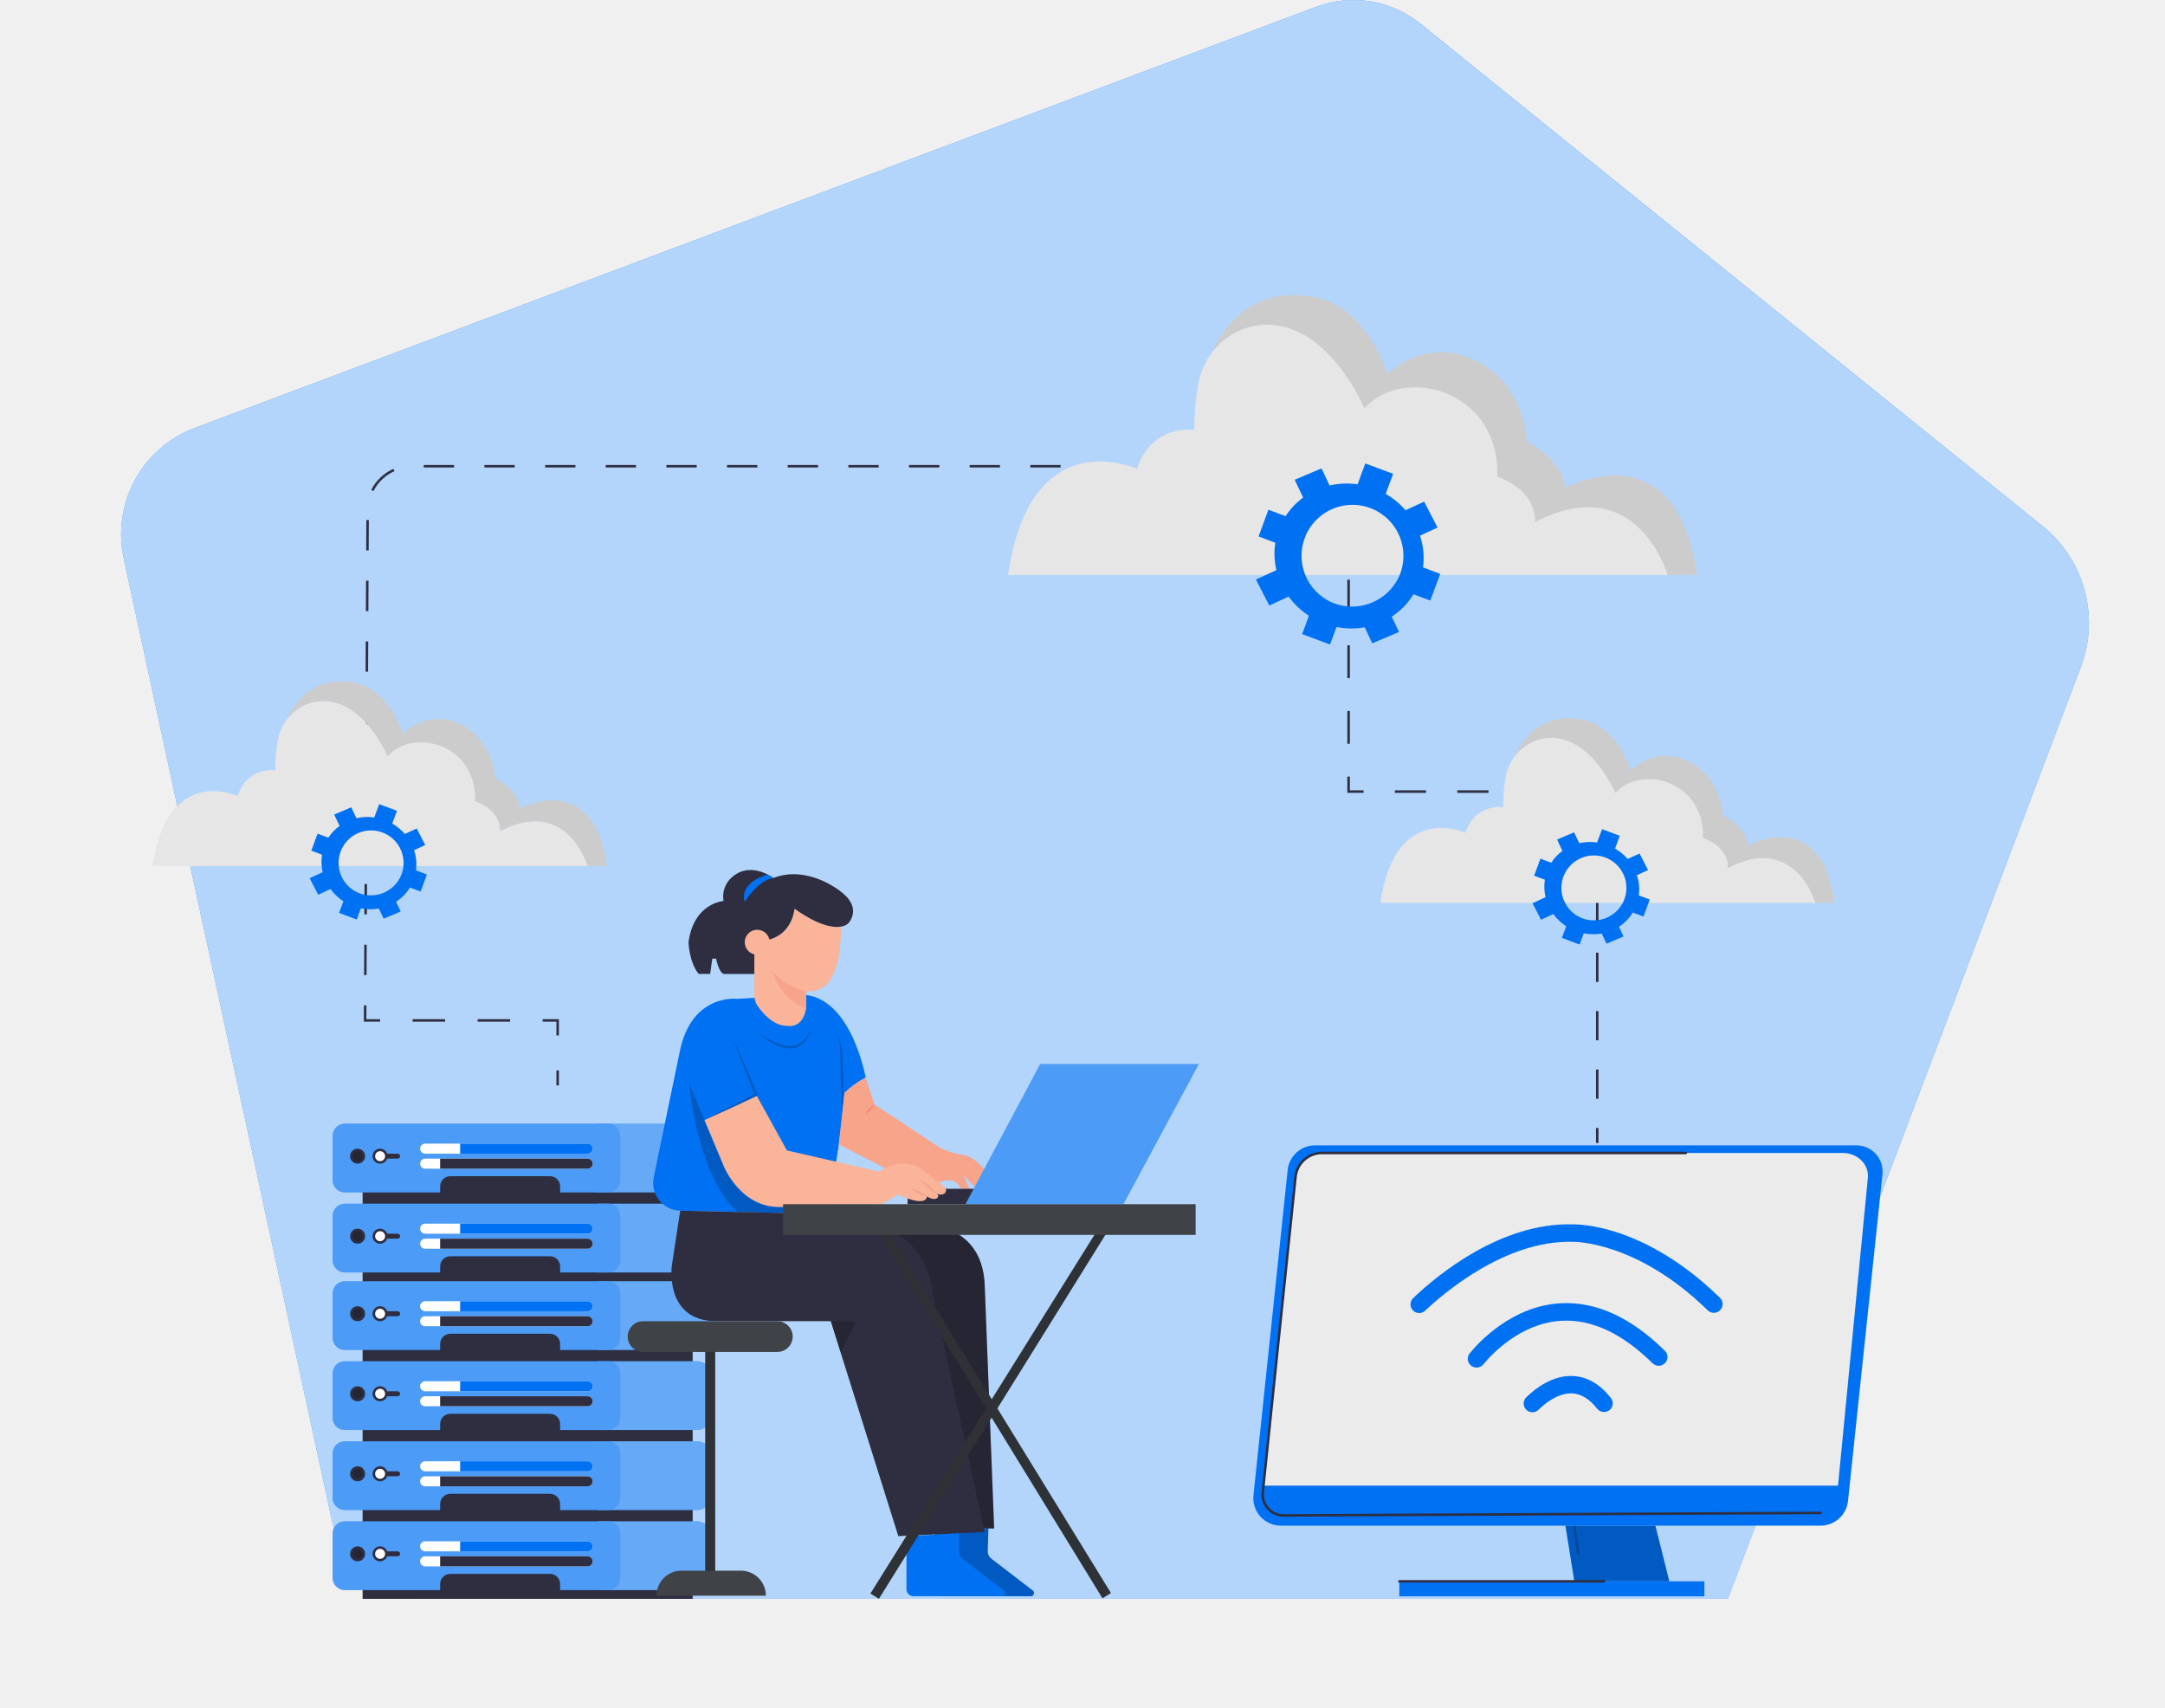
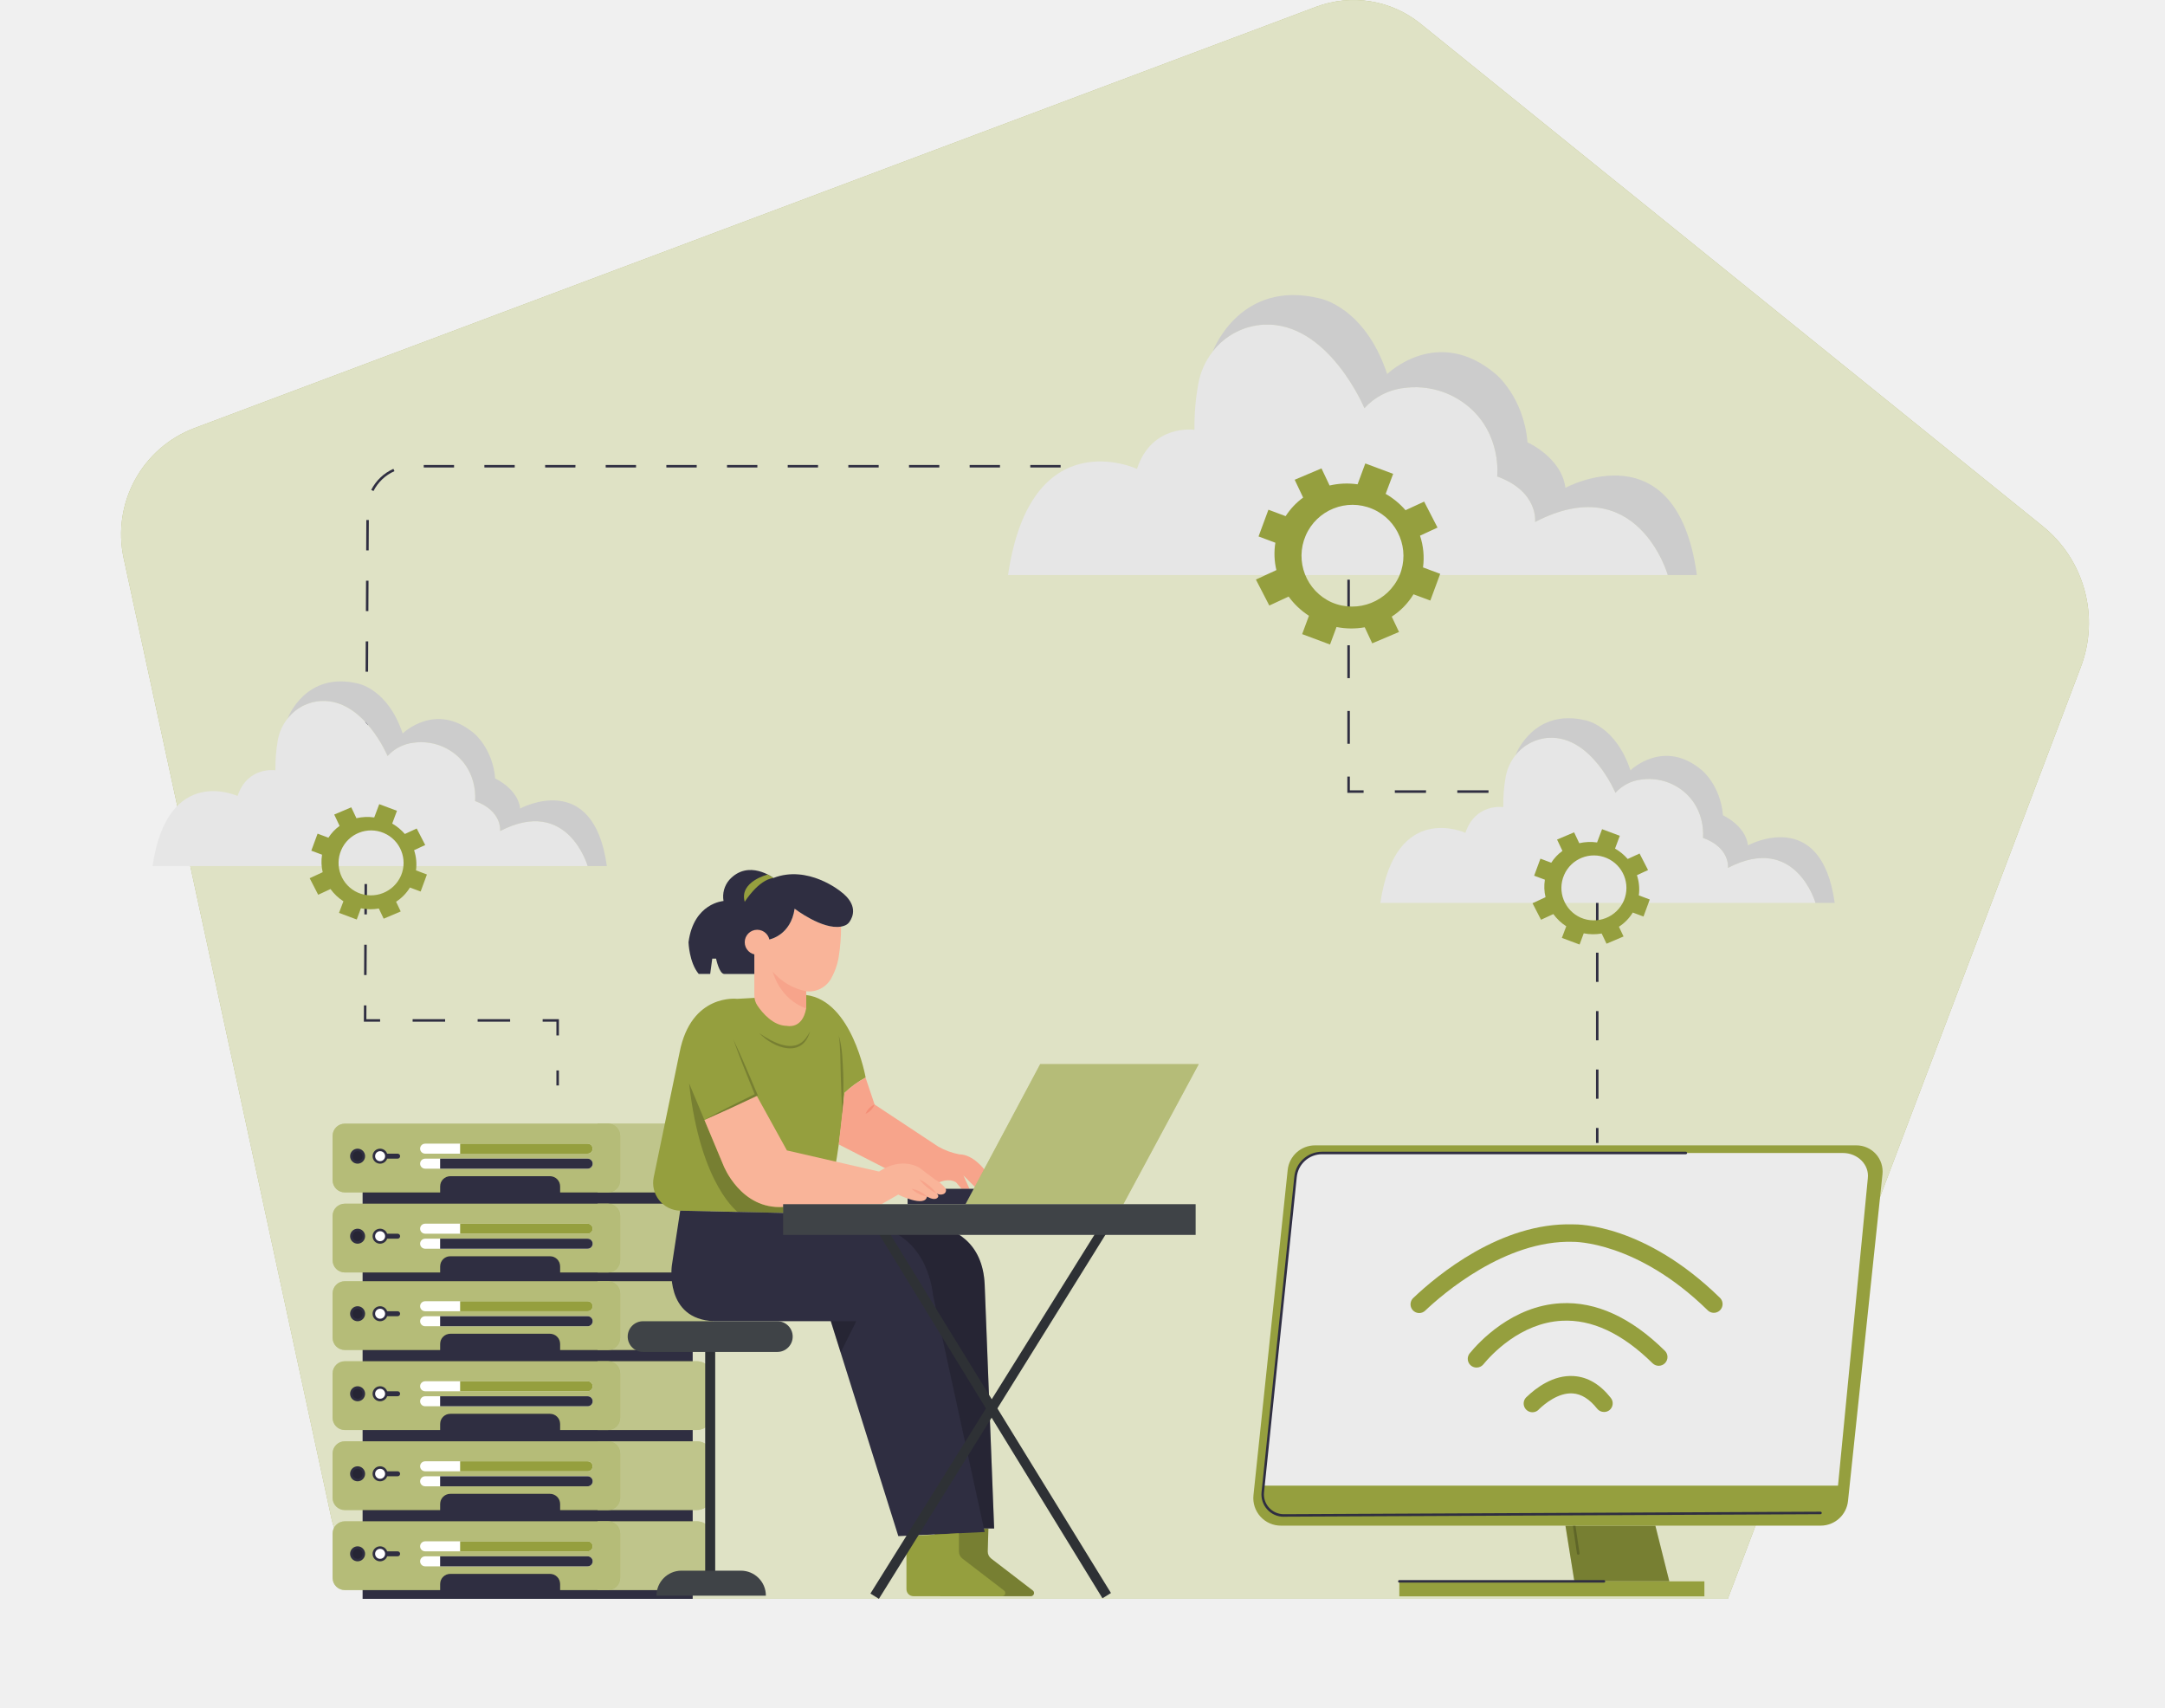
<svg xmlns="http://www.w3.org/2000/svg" xmlns:html="http://www.w3.org/1999/xhtml" width="865.76" height="682.89" viewBox="0 0 865.76 682.89">
  <defs>
    <html:style>*, ::after, ::before { box-sizing: border-box; }
+ 
img, svg { vertical-align: middle; }
+ 
</html:style>
    <html:style>*, body, html { -webkit-font-smoothing: antialiased; }
+ 
img, svg { max-width: 100%; }
+ 
</html:style>
  </defs>
-   <path d="M832.11,266.65,690.94,639.25H172.78a41.26,41.26,0,0,1-40.33-32.56l-83-383.51A45.38,45.38,0,0,1,77.9,171.11L346,70.44l9.46-3.56,10.81-4.06,127-47.7,4.05-1.51,29-10.9A42.58,42.58,0,0,1,568,9.44L642.6,69.7,651,76.45l.38.31L673,94.22,816.87,210.4A49.67,49.67,0,0,1,832.11,266.65Z" fill="#0071f2" data-primary="true" />
+   <path d="M832.11,266.65,690.94,639.25H172.78a41.26,41.26,0,0,1-40.33-32.56l-83-383.51A45.38,45.38,0,0,1,77.9,171.11L346,70.44l9.46-3.56,10.81-4.06,127-47.7,4.05-1.51,29-10.9A42.58,42.58,0,0,1,568,9.44L642.6,69.7,651,76.45l.38.31L673,94.22,816.87,210.4A49.67,49.67,0,0,1,832.11,266.65Z" fill="#959f3e" data-primary="true" />
  <path d="M832.11,266.65,690.94,639.25H172.78a41.26,41.26,0,0,1-40.33-32.56l-83-383.51A45.38,45.38,0,0,1,77.9,171.11L346,70.44l9.46-3.56,10.81-4.06,127-47.7,4.05-1.51,29-10.9A42.58,42.58,0,0,1,568,9.44L642.6,69.7,651,76.45l.38.31L673,94.22,816.87,210.4A49.67,49.67,0,0,1,832.11,266.65Z" fill="#fff" opacity="0.7" />
-   <polygon points="626 610 629.57 632.27 667.54 632.27 661.96 610 626 610" fill="#0071f2" data-primary="true" />
+   <polygon points="626 610 629.57 632.27 667.54 632.27 661.96 610 626 610" fill="#959f3e" data-primary="true" />
  <polygon points="626 610 629.57 632.27 667.54 632.27 661.96 610 626 610" opacity="0.2" />
  <g opacity="0.2">
    <path d="M631.11,621.63a.5.5,0,0,1-.49-.42L629,610.07a.5.5,0,1,1,1-.15l1.64,11.14a.51.51,0,0,1-.42.57Z" />
  </g>
-   <path d="M728.08,610H512.25a11,11,0,0,1-11-12.18l13.68-130a11,11,0,0,1,11-9.87H742.35a10.48,10.48,0,0,1,10.43,11.59L739,600.12A11,11,0,0,1,728.08,610Z" fill="#0071f2" data-primary="true" />
+   <path d="M728.08,610H512.25a11,11,0,0,1-11-12.18l13.68-130a11,11,0,0,1,11-9.87H742.35a10.48,10.48,0,0,1,10.43,11.59L739,600.12A11,11,0,0,1,728.08,610Z" fill="#959f3e" data-primary="true" />
  <rect x="145" y="455.27" width="132" height="184" fill="#2f2e41" data-secondary="true" />
-   <path d="M239,449.27h39.61a6.39,6.39,0,0,1,6.39,6.39v14.71a6.39,6.39,0,0,1-6.39,6.39H239a0,0,0,0,1,0,0v-27.5A0,0,0,0,1,239,449.27Z" fill="#0071f2" data-primary="true" />
+   <path d="M239,449.27h39.61a6.39,6.39,0,0,1,6.39,6.39v14.71a6.39,6.39,0,0,1-6.39,6.39H239a0,0,0,0,1,0,0v-27.5A0,0,0,0,1,239,449.27Z" fill="#959f3e" data-primary="true" />
  <path d="M239,449.27h39.61a6.39,6.39,0,0,1,6.39,6.39v14.71a6.39,6.39,0,0,1-6.39,6.39H239a0,0,0,0,1,0,0v-27.5A0,0,0,0,1,239,449.27Z" fill="#fff" opacity="0.4" />
-   <path d="M243.11,449.27H137.89a4.89,4.89,0,0,0-4.89,4.89v17.72a4.89,4.89,0,0,0,4.89,4.89H176v-2.43a4.07,4.07,0,0,1,4.07-4.07h39.86a4.07,4.07,0,0,1,4.07,4.07v2.43h19.11a4.89,4.89,0,0,0,4.89-4.89V454.16A4.89,4.89,0,0,0,243.11,449.27Z" fill="#0071f2" data-primary="true" />
+   <path d="M243.11,449.27H137.89a4.89,4.89,0,0,0-4.89,4.89v17.72a4.89,4.89,0,0,0,4.89,4.89H176v-2.43a4.07,4.07,0,0,1,4.07-4.07h39.86a4.07,4.07,0,0,1,4.07,4.07v2.43h19.11a4.89,4.89,0,0,0,4.89-4.89V454.16A4.89,4.89,0,0,0,243.11,449.27Z" fill="#959f3e" data-primary="true" />
  <path d="M243.11,449.27H137.89a4.89,4.89,0,0,0-4.89,4.89v17.72a4.89,4.89,0,0,0,4.89,4.89H176v-2.43a4.07,4.07,0,0,1,4.07-4.07h39.86a4.07,4.07,0,0,1,4.07,4.07v2.43h19.11a4.89,4.89,0,0,0,4.89-4.89V454.16A4.89,4.89,0,0,0,243.11,449.27Z" fill="#fff" opacity="0.3" />
  <path d="M159,461.27h-4.18a3,3,0,1,0,0,2H159a1,1,0,0,0,0-2Z" fill="#2f2e41" data-secondary="true" />
  <circle cx="143" cy="462.27" r="3" fill="#2f2e41" data-secondary="true" />
  <circle cx="143" cy="462.27" r="2" opacity="0.2" />
  <circle cx="152" cy="462.27" r="2" fill="#fff" />
  <path d="M237,459.27a2,2,0,0,1-2,2H170a2,2,0,0,1-2-2,2,2,0,0,1,2-2h65A2,2,0,0,1,237,459.27Z" fill="#fff" />
-   <path d="M237,459.27a2,2,0,0,1-2,2H184v-4h51A2,2,0,0,1,237,459.27Z" fill="#0071f2" data-primary="true" />
+   <path d="M237,459.27a2,2,0,0,1-2,2H184v-4h51A2,2,0,0,1,237,459.27Z" fill="#959f3e" data-primary="true" />
  <path d="M237,465.27a2,2,0,0,1-2,2H170a2,2,0,0,1-2-2,2,2,0,0,1,2-2h65A2,2,0,0,1,237,465.27Z" fill="#fff" />
  <path d="M237,465.27a2,2,0,0,1-2,2H176v-4h59A2,2,0,0,1,237,465.27Z" fill="#2f2e41" data-secondary="true" />
-   <path d="M239,481.27h39.61a6.39,6.39,0,0,1,6.39,6.39v14.71a6.39,6.39,0,0,1-6.39,6.39H239a0,0,0,0,1,0,0v-27.5A0,0,0,0,1,239,481.27Z" fill="#0071f2" data-primary="true" />
+   <path d="M239,481.27h39.61a6.39,6.39,0,0,1,6.39,6.39v14.71a6.39,6.39,0,0,1-6.39,6.39H239a0,0,0,0,1,0,0v-27.5A0,0,0,0,1,239,481.27Z" fill="#959f3e" data-primary="true" />
  <path d="M239,481.27h39.61a6.39,6.39,0,0,1,6.39,6.39v14.71a6.39,6.39,0,0,1-6.39,6.39H239a0,0,0,0,1,0,0v-27.5A0,0,0,0,1,239,481.27Z" fill="#fff" opacity="0.4" />
-   <path d="M243.11,481.27H137.89a4.89,4.89,0,0,0-4.89,4.89v17.72a4.89,4.89,0,0,0,4.89,4.89H176v-2.43a4.07,4.07,0,0,1,4.07-4.07h39.86a4.07,4.07,0,0,1,4.07,4.07v2.43h19.11a4.89,4.89,0,0,0,4.89-4.89V486.16A4.89,4.89,0,0,0,243.11,481.27Z" fill="#0071f2" data-primary="true" />
+   <path d="M243.11,481.27H137.89a4.89,4.89,0,0,0-4.89,4.89v17.72a4.89,4.89,0,0,0,4.89,4.89H176v-2.43a4.07,4.07,0,0,1,4.07-4.07h39.86a4.07,4.07,0,0,1,4.07,4.07v2.43h19.11a4.89,4.89,0,0,0,4.89-4.89V486.16A4.89,4.89,0,0,0,243.11,481.27Z" fill="#959f3e" data-primary="true" />
  <path d="M243.11,481.27H137.89a4.89,4.89,0,0,0-4.89,4.89v17.72a4.89,4.89,0,0,0,4.89,4.89H176v-2.43a4.07,4.07,0,0,1,4.07-4.07h39.86a4.07,4.07,0,0,1,4.07,4.07v2.43h19.11a4.89,4.89,0,0,0,4.89-4.89V486.16A4.89,4.89,0,0,0,243.11,481.27Z" fill="#fff" opacity="0.3" />
  <path d="M159,493.27h-4.18a3,3,0,1,0,0,2H159a1,1,0,0,0,0-2Z" fill="#2f2e41" data-secondary="true" />
  <circle cx="143" cy="494.27" r="3" fill="#2f2e41" data-secondary="true" />
  <circle cx="143" cy="494.27" r="2" opacity="0.2" />
  <circle cx="152" cy="494.27" r="2" fill="#fff" />
  <path d="M237,491.27a2,2,0,0,1-2,2H170a2,2,0,0,1-2-2,2,2,0,0,1,2-2h65A2,2,0,0,1,237,491.27Z" fill="#fff" />
-   <path d="M237,491.27a2,2,0,0,1-2,2H184v-4h51A2,2,0,0,1,237,491.27Z" fill="#0071f2" data-primary="true" />
+   <path d="M237,491.27a2,2,0,0,1-2,2H184v-4h51A2,2,0,0,1,237,491.27Z" fill="#959f3e" data-primary="true" />
  <path d="M237,497.27a2,2,0,0,1-2,2H170a2,2,0,0,1-2-2,2,2,0,0,1,2-2h65A2,2,0,0,1,237,497.27Z" fill="#fff" />
  <path d="M237,497.27a2,2,0,0,1-2,2H176v-4h59A2,2,0,0,1,237,497.27Z" fill="#2f2e41" data-secondary="true" />
-   <path d="M239,512.27h39.61a6.39,6.39,0,0,1,6.39,6.39v14.71a6.39,6.39,0,0,1-6.39,6.39H239a0,0,0,0,1,0,0v-27.5A0,0,0,0,1,239,512.27Z" fill="#0071f2" data-primary="true" />
+   <path d="M239,512.27h39.61a6.39,6.39,0,0,1,6.39,6.39v14.71a6.39,6.39,0,0,1-6.39,6.39H239a0,0,0,0,1,0,0v-27.5A0,0,0,0,1,239,512.27Z" fill="#959f3e" data-primary="true" />
  <path d="M239,512.27h39.61a6.39,6.39,0,0,1,6.39,6.39v14.71a6.39,6.39,0,0,1-6.39,6.39H239a0,0,0,0,1,0,0v-27.5A0,0,0,0,1,239,512.27Z" fill="#fff" opacity="0.4" />
-   <path d="M243.11,512.27H137.89a4.89,4.89,0,0,0-4.89,4.89v17.72a4.89,4.89,0,0,0,4.89,4.89H176v-2.43a4.07,4.07,0,0,1,4.07-4.07h39.86a4.07,4.07,0,0,1,4.07,4.07v2.43h19.11a4.89,4.89,0,0,0,4.89-4.89V517.16A4.89,4.89,0,0,0,243.11,512.27Z" fill="#0071f2" data-primary="true" />
+   <path d="M243.11,512.27H137.89a4.89,4.89,0,0,0-4.89,4.89v17.72a4.89,4.89,0,0,0,4.89,4.89H176v-2.43a4.07,4.07,0,0,1,4.07-4.07h39.86a4.07,4.07,0,0,1,4.07,4.07v2.43h19.11a4.89,4.89,0,0,0,4.89-4.89V517.16A4.89,4.89,0,0,0,243.11,512.27Z" fill="#959f3e" data-primary="true" />
  <path d="M243.11,512.27H137.89a4.89,4.89,0,0,0-4.89,4.89v17.72a4.89,4.89,0,0,0,4.89,4.89H176v-2.43a4.07,4.07,0,0,1,4.07-4.07h39.86a4.07,4.07,0,0,1,4.07,4.07v2.43h19.11a4.89,4.89,0,0,0,4.89-4.89V517.16A4.89,4.89,0,0,0,243.11,512.27Z" fill="#fff" opacity="0.3" />
  <path d="M159,524.27h-4.18a3,3,0,1,0,0,2H159a1,1,0,0,0,0-2Z" fill="#2f2e41" data-secondary="true" />
  <circle cx="143" cy="525.27" r="3" fill="#2f2e41" data-secondary="true" />
  <circle cx="143" cy="525.27" r="2" opacity="0.2" />
  <circle cx="152" cy="525.27" r="2" fill="#fff" />
  <path d="M237,522.27a2,2,0,0,1-2,2H170a2,2,0,0,1-2-2,2,2,0,0,1,2-2h65A2,2,0,0,1,237,522.27Z" fill="#fff" />
-   <path d="M237,522.27a2,2,0,0,1-2,2H184v-4h51A2,2,0,0,1,237,522.27Z" fill="#0071f2" data-primary="true" />
+   <path d="M237,522.27a2,2,0,0,1-2,2H184v-4h51A2,2,0,0,1,237,522.27Z" fill="#959f3e" data-primary="true" />
  <path d="M237,528.27a2,2,0,0,1-2,2H170a2,2,0,0,1-2-2,2,2,0,0,1,2-2h65A2,2,0,0,1,237,528.27Z" fill="#fff" />
  <path d="M237,528.27a2,2,0,0,1-2,2H176v-4h59A2,2,0,0,1,237,528.27Z" fill="#2f2e41" data-secondary="true" />
-   <path d="M239,544.27h39.61a6.39,6.39,0,0,1,6.39,6.39v14.71a6.39,6.39,0,0,1-6.39,6.39H239a0,0,0,0,1,0,0v-27.5A0,0,0,0,1,239,544.27Z" fill="#0071f2" data-primary="true" />
+   <path d="M239,544.27h39.61a6.39,6.39,0,0,1,6.39,6.39v14.71a6.39,6.39,0,0,1-6.39,6.39H239a0,0,0,0,1,0,0v-27.5A0,0,0,0,1,239,544.27Z" fill="#959f3e" data-primary="true" />
  <path d="M239,544.27h39.61a6.39,6.39,0,0,1,6.39,6.39v14.71a6.39,6.39,0,0,1-6.39,6.39H239a0,0,0,0,1,0,0v-27.5A0,0,0,0,1,239,544.27Z" fill="#fff" opacity="0.4" />
-   <path d="M243.11,544.27H137.89a4.89,4.89,0,0,0-4.89,4.89v17.72a4.89,4.89,0,0,0,4.89,4.89H176v-2.43a4.07,4.07,0,0,1,4.07-4.07h39.86a4.07,4.07,0,0,1,4.07,4.07v2.43h19.11a4.89,4.89,0,0,0,4.89-4.89V549.16A4.89,4.89,0,0,0,243.11,544.27Z" fill="#0071f2" data-primary="true" />
+   <path d="M243.11,544.27H137.89a4.89,4.89,0,0,0-4.89,4.89v17.72a4.89,4.89,0,0,0,4.89,4.89H176v-2.43a4.07,4.07,0,0,1,4.07-4.07h39.86a4.07,4.07,0,0,1,4.07,4.07v2.43h19.11a4.89,4.89,0,0,0,4.89-4.89V549.16A4.89,4.89,0,0,0,243.11,544.27Z" fill="#959f3e" data-primary="true" />
  <path d="M243.11,544.27H137.89a4.89,4.89,0,0,0-4.89,4.89v17.72a4.89,4.89,0,0,0,4.89,4.89H176v-2.43a4.07,4.07,0,0,1,4.07-4.07h39.86a4.07,4.07,0,0,1,4.07,4.07v2.43h19.11a4.89,4.89,0,0,0,4.89-4.89V549.16A4.89,4.89,0,0,0,243.11,544.27Z" fill="#fff" opacity="0.3" />
  <path d="M159,556.27h-4.18a3,3,0,1,0,0,2H159a1,1,0,0,0,0-2Z" fill="#2f2e41" data-secondary="true" />
  <circle cx="143" cy="557.27" r="3" fill="#2f2e41" data-secondary="true" />
  <circle cx="143" cy="557.27" r="2" opacity="0.2" />
  <circle cx="152" cy="557.27" r="2" fill="#fff" />
  <path d="M237,554.27a2,2,0,0,1-2,2H170a2,2,0,0,1-2-2,2,2,0,0,1,2-2h65A2,2,0,0,1,237,554.27Z" fill="#fff" />
-   <path d="M237,554.27a2,2,0,0,1-2,2H184v-4h51A2,2,0,0,1,237,554.27Z" fill="#0071f2" data-primary="true" />
+   <path d="M237,554.27a2,2,0,0,1-2,2H184v-4h51A2,2,0,0,1,237,554.27Z" fill="#959f3e" data-primary="true" />
  <path d="M237,560.27a2,2,0,0,1-2,2H170a2,2,0,0,1-2-2,2,2,0,0,1,2-2h65A2,2,0,0,1,237,560.27Z" fill="#fff" />
  <path d="M237,560.27a2,2,0,0,1-2,2H176v-4h59A2,2,0,0,1,237,560.27Z" fill="#2f2e41" data-secondary="true" />
-   <path d="M239,576.27h39.61a6.39,6.39,0,0,1,6.39,6.39v14.71a6.39,6.39,0,0,1-6.39,6.39H239a0,0,0,0,1,0,0v-27.5A0,0,0,0,1,239,576.27Z" fill="#0071f2" data-primary="true" />
+   <path d="M239,576.27h39.61a6.39,6.39,0,0,1,6.39,6.39v14.71a6.39,6.39,0,0,1-6.39,6.39H239a0,0,0,0,1,0,0v-27.5A0,0,0,0,1,239,576.27Z" fill="#959f3e" data-primary="true" />
  <path d="M239,576.27h39.61a6.39,6.39,0,0,1,6.39,6.39v14.71a6.39,6.39,0,0,1-6.39,6.39H239a0,0,0,0,1,0,0v-27.5A0,0,0,0,1,239,576.27Z" fill="#fff" opacity="0.4" />
-   <path d="M243.11,576.27H137.89a4.89,4.89,0,0,0-4.89,4.89v17.72a4.89,4.89,0,0,0,4.89,4.89H176v-2.43a4.07,4.07,0,0,1,4.07-4.07h39.86a4.07,4.07,0,0,1,4.07,4.07v2.43h19.11a4.89,4.89,0,0,0,4.89-4.89V581.16A4.89,4.89,0,0,0,243.11,576.27Z" fill="#0071f2" data-primary="true" />
+   <path d="M243.11,576.27H137.89a4.89,4.89,0,0,0-4.89,4.89v17.72a4.89,4.89,0,0,0,4.89,4.89H176v-2.43a4.07,4.07,0,0,1,4.07-4.07h39.86a4.07,4.07,0,0,1,4.07,4.07v2.43h19.11a4.89,4.89,0,0,0,4.89-4.89V581.16A4.89,4.89,0,0,0,243.11,576.27Z" fill="#959f3e" data-primary="true" />
  <path d="M243.11,576.27H137.89a4.89,4.89,0,0,0-4.89,4.89v17.72a4.89,4.89,0,0,0,4.89,4.89H176v-2.43a4.07,4.07,0,0,1,4.07-4.07h39.86a4.07,4.07,0,0,1,4.07,4.07v2.43h19.11a4.89,4.89,0,0,0,4.89-4.89V581.16A4.89,4.89,0,0,0,243.11,576.27Z" fill="#fff" opacity="0.3" />
  <path d="M159,588.27h-4.18a3,3,0,1,0,0,2H159a1,1,0,0,0,0-2Z" fill="#2f2e41" data-secondary="true" />
  <circle cx="143" cy="589.27" r="3" fill="#2f2e41" data-secondary="true" />
  <circle cx="143" cy="589.27" r="2" opacity="0.2" />
  <circle cx="152" cy="589.27" r="2" fill="#fff" />
  <path d="M237,586.27a2,2,0,0,1-2,2H170a2,2,0,0,1-2-2,2,2,0,0,1,2-2h65A2,2,0,0,1,237,586.27Z" fill="#fff" />
-   <path d="M237,586.27a2,2,0,0,1-2,2H184v-4h51A2,2,0,0,1,237,586.27Z" fill="#0071f2" data-primary="true" />
+   <path d="M237,586.27a2,2,0,0,1-2,2H184v-4h51A2,2,0,0,1,237,586.27Z" fill="#959f3e" data-primary="true" />
  <path d="M237,592.27a2,2,0,0,1-2,2H170a2,2,0,0,1-2-2,2,2,0,0,1,2-2h65A2,2,0,0,1,237,592.27Z" fill="#fff" />
  <path d="M237,592.27a2,2,0,0,1-2,2H176v-4h59A2,2,0,0,1,237,592.27Z" fill="#2f2e41" data-secondary="true" />
-   <path d="M239,608.27h39.61a6.39,6.39,0,0,1,6.39,6.39v14.71a6.39,6.39,0,0,1-6.39,6.39H239a0,0,0,0,1,0,0v-27.5A0,0,0,0,1,239,608.27Z" fill="#0071f2" data-primary="true" />
+   <path d="M239,608.27h39.61a6.39,6.39,0,0,1,6.39,6.39v14.71a6.39,6.39,0,0,1-6.39,6.39H239a0,0,0,0,1,0,0v-27.5A0,0,0,0,1,239,608.27Z" fill="#959f3e" data-primary="true" />
  <path d="M239,608.27h39.61a6.39,6.39,0,0,1,6.39,6.39v14.71a6.39,6.39,0,0,1-6.39,6.39H239a0,0,0,0,1,0,0v-27.5A0,0,0,0,1,239,608.27Z" fill="#fff" opacity="0.4" />
-   <path d="M243.11,608.27H137.89a4.89,4.89,0,0,0-4.89,4.89v17.72a4.89,4.89,0,0,0,4.89,4.89H176v-2.43a4.07,4.07,0,0,1,4.07-4.07h39.86a4.07,4.07,0,0,1,4.07,4.07v2.43h19.11a4.89,4.89,0,0,0,4.89-4.89V613.16A4.89,4.89,0,0,0,243.11,608.27Z" fill="#0071f2" data-primary="true" />
+   <path d="M243.11,608.27H137.89a4.89,4.89,0,0,0-4.89,4.89v17.72a4.89,4.89,0,0,0,4.89,4.89H176v-2.43a4.07,4.07,0,0,1,4.07-4.07h39.86a4.07,4.07,0,0,1,4.07,4.07v2.43h19.11a4.89,4.89,0,0,0,4.89-4.89V613.16A4.89,4.89,0,0,0,243.11,608.27Z" fill="#959f3e" data-primary="true" />
  <path d="M243.11,608.27H137.89a4.89,4.89,0,0,0-4.89,4.89v17.72a4.89,4.89,0,0,0,4.89,4.89H176v-2.43a4.07,4.07,0,0,1,4.07-4.07h39.86a4.07,4.07,0,0,1,4.07,4.07v2.43h19.11a4.89,4.89,0,0,0,4.89-4.89V613.16A4.89,4.89,0,0,0,243.11,608.27Z" fill="#fff" opacity="0.3" />
  <path d="M159,620.27h-4.18a3,3,0,1,0,0,2H159a1,1,0,0,0,0-2Z" fill="#2f2e41" data-secondary="true" />
  <circle cx="143" cy="621.27" r="3" fill="#2f2e41" data-secondary="true" />
  <circle cx="143" cy="621.27" r="2" opacity="0.2" />
  <circle cx="152" cy="621.27" r="2" fill="#fff" />
  <path d="M237,618.27a2,2,0,0,1-2,2H170a2,2,0,0,1-2-2,2,2,0,0,1,2-2h65A2,2,0,0,1,237,618.27Z" fill="#fff" />
-   <path d="M237,618.27a2,2,0,0,1-2,2H184v-4h51A2,2,0,0,1,237,618.27Z" fill="#0071f2" data-primary="true" />
+   <path d="M237,618.27a2,2,0,0,1-2,2H184v-4h51A2,2,0,0,1,237,618.27Z" fill="#959f3e" data-primary="true" />
  <path d="M237,624.27a2,2,0,0,1-2,2H170a2,2,0,0,1-2-2,2,2,0,0,1,2-2h65A2,2,0,0,1,237,624.27Z" fill="#fff" />
  <path d="M237,624.27a2,2,0,0,1-2,2H176v-4h59A2,2,0,0,1,237,624.27Z" fill="#2f2e41" data-secondary="true" />
  <path d="M505,594l13.43-124.37C519,464.72,523.54,461,529,461H736.92c6,0,10.65,4.72,10,10.14L735,594Z" fill="#ebebeb" />
-   <path d="M567.53,525a3.49,3.49,0,0,1-2.41-6c9.59-9.13,35-30.29,63.89-29.46,2.34-.05,28.77.08,58.67,29.26a3.5,3.5,0,1,1-4.89,5c-28.35-27.67-53.42-27.26-53.67-27.28h-.22c-27-.76-52,20.88-59,27.54A3.48,3.48,0,0,1,567.53,525Z" fill="#0071f2" data-primary="true" />
-   <path d="M590.44,546.79a3.49,3.49,0,0,1-2.7-5.71c3.63-4.44,17-19,36.43-20,14.05-.75,28.05,5.65,41.59,19a3.5,3.5,0,0,1-4.91,5c-12.09-11.92-24.3-17.65-36.31-17-16.57.88-28.21,13.6-31.39,17.47A3.46,3.46,0,0,1,590.44,546.79Z" fill="#0071f2" data-primary="true" />
-   <path d="M641.41,564.55a3.48,3.48,0,0,1-2.75-1.34c-3-3.79-6.26-5.84-9.72-6.08-5.83-.4-11.36,4.26-13.47,6.29a3.5,3.5,0,1,1-4.85-5c3.45-3.32,10.48-8.82,18.81-8.22,5.51.38,10.47,3.32,14.73,8.74a3.5,3.5,0,0,1-.59,4.91A3.44,3.44,0,0,1,641.41,564.55Z" fill="#0071f2" data-primary="true" />
-   <rect x="559.57" y="632.27" width="122" height="6" fill="#0071f2" data-primary="true" />
+   <path d="M567.53,525a3.49,3.49,0,0,1-2.41-6c9.59-9.13,35-30.29,63.89-29.46,2.34-.05,28.77.08,58.67,29.26a3.5,3.5,0,1,1-4.89,5c-28.35-27.67-53.42-27.26-53.67-27.28h-.22c-27-.76-52,20.88-59,27.54A3.48,3.48,0,0,1,567.53,525Z" fill="#959f3e" data-primary="true" />
+   <path d="M590.44,546.79a3.49,3.49,0,0,1-2.7-5.71c3.63-4.44,17-19,36.43-20,14.05-.75,28.05,5.65,41.59,19a3.5,3.5,0,0,1-4.91,5c-12.09-11.92-24.3-17.65-36.31-17-16.57.88-28.21,13.6-31.39,17.47A3.46,3.46,0,0,1,590.44,546.79Z" fill="#959f3e" data-primary="true" />
+   <path d="M641.41,564.55a3.48,3.48,0,0,1-2.75-1.34c-3-3.79-6.26-5.84-9.72-6.08-5.83-.4-11.36,4.26-13.47,6.29a3.5,3.5,0,1,1-4.85-5c3.45-3.32,10.48-8.82,18.81-8.22,5.51.38,10.47,3.32,14.73,8.74a3.5,3.5,0,0,1-.59,4.91A3.44,3.44,0,0,1,641.41,564.55Z" fill="#959f3e" data-primary="true" />
+   <rect x="559.57" y="632.27" width="122" height="6" fill="#959f3e" data-primary="true" />
  <path d="M641.41,632.77H559.57a.5.5,0,0,1,0-1h81.84a.5.5,0,0,1,0,1Z" fill="#2f2e41" data-secondary="true" />
-   <path d="M373.77,611.9l.22,23.51a2.79,2.79,0,0,0,2.79,2.8h35.45a1.27,1.27,0,0,0,.77-2.28l-16.64-12.77a3.55,3.55,0,0,1-1.38-2.81l.27-9.21Z" fill="#0071f2" data-primary="true" />
+   <path d="M373.77,611.9l.22,23.51a2.79,2.79,0,0,0,2.79,2.8h35.45a1.27,1.27,0,0,0,.77-2.28l-16.64-12.77a3.55,3.55,0,0,1-1.38-2.81l.27-9.21Z" fill="#959f3e" data-primary="true" />
  <path d="M373.77,611.9l.22,23.51a2.79,2.79,0,0,0,2.79,2.8h35.45a1.27,1.27,0,0,0,.77-2.28l-16.64-12.77a3.55,3.55,0,0,1-1.38-2.81l.27-9.21Z" opacity="0.2" />
  <rect x="282" y="536.75" width="4" height="93.84" fill="#2e3135" />
  <path d="M397.55,611.14h-6.9L349,490.08s43.22-10.36,44.76,23.51Z" fill="#2f2e41" data-secondary="true" />
  <path d="M397.55,611.14h-6.9L349,490.08s43.22-10.36,44.76,23.51Z" opacity="0.2" />
-   <path d="M272,484.07l56.51,1.24s5.37-5.37,9.21-48.34a37.48,37.48,0,0,1,8.44-6.14s-5.37-30.69-23.79-33l-27.62,1.54s-18.41-2.3-23,21.48l-10.34,49.88A11.09,11.09,0,0,0,272,484.07Z" fill="#0071f2" data-primary="true" />
+   <path d="M272,484.07l56.51,1.24s5.37-5.37,9.21-48.34a37.48,37.48,0,0,1,8.44-6.14s-5.37-30.69-23.79-33l-27.62,1.54s-18.41-2.3-23,21.48l-10.34,49.88A11.09,11.09,0,0,0,272,484.07Z" fill="#959f3e" data-primary="true" />
  <path d="M275.56,433.14l13.81,33s6.91,17.53,23.79,16.44V485H295.5S280.16,474.57,275.56,433.14Z" opacity="0.2" />
  <path d="M303.65,413.1c5.2,3.56,13.82,8.44,18.63,1.91a16.61,16.61,0,0,0,1.62-2.59c-3,10.83-14.47,6.79-20.25.68Z" opacity="0.2" />
  <path d="M335.41,414c1.51,5.05,1.54,10.42,1.8,15.64.12,3.79.05,8-.08,11.81-.08,1.31-.12,2.62-.24,3.93-.36-4.53-.51-11.1-.68-15.71s-.07-11.17-.8-15.67Z" opacity="0.2" />
  <path d="M335.41,457.58l18.49,9.47,21.69,5.68s3.77-1.84,6.73,0l2.19,2.6h3.18L385.28,470l4.6,4.61,3.84-6.91s-4.61-6.14-10-6.14a27.45,27.45,0,0,1-8.44-3.06l-25.54-16.88-3.61-10.75a36.88,36.88,0,0,0-8.44,6.14S336.17,451.34,335.41,457.58Z" fill="#f7a48b" />
  <path d="M349.76,441.58a6.84,6.84,0,0,1-3.61,3.75,6.84,6.84,0,0,1,3.61-3.75Z" fill="#f48e76" />
  <path d="M301.65,379.43V398a7.21,7.21,0,0,0,1.24,4.08c2,2.94,6.32,8.09,11.8,8.09,0,0,6.14,1.53,7.67-6.91V392.9Z" fill="#f9b499" />
  <path d="M335.41,382.5a26.53,26.53,0,0,1-3.27,9.12,10.16,10.16,0,0,1-10.94,4.53c-10.19-2.31-17.55-14.42-17.55-14.42l.21-3.7,3.79-2.4s8.57-1.57,10.11-12.31c0,0,11.06,8.5,18.57,7.16A74.89,74.89,0,0,1,335.41,382.5Z" fill="#f9b499" />
  <path d="M322.36,403.21v-6.87A23.87,23.87,0,0,1,309,388.5S311.62,399.38,322.36,403.21Z" fill="#f7a48b" />
  <path d="M272,484.07,268.66,506s-3.07,21.49,16.87,22.25h46.7l27,85.94,34.53-1.65-20.72-95s-1.53-22.25-21.48-26.85l-23-5.37Z" fill="#2f2e41" data-secondary="true" />
  <polygon points="332.23 528.27 342.42 528.27 336.15 540.78 332.23 528.27" opacity="0.2" />
-   <path d="M362.48,614.21v21.2a2.79,2.79,0,0,0,2.79,2.8h35.45a1.27,1.27,0,0,0,.77-2.28l-16.64-12.77a3.55,3.55,0,0,1-1.38-2.81v-7.3Z" fill="#0071f2" data-primary="true" />
+   <path d="M362.48,614.21v21.2a2.79,2.79,0,0,0,2.79,2.8h35.45a1.27,1.27,0,0,0,.77-2.28l-16.64-12.77a3.55,3.55,0,0,1-1.38-2.81v-7.3Z" fill="#959f3e" data-primary="true" />
  <rect x="251.01" y="528.27" width="65.98" height="12.28" rx="6.14" fill="#3f4347" />
  <path d="M272.49,628h23.78a10,10,0,0,1,10,10v0a0,0,0,0,1,0,0H262.52a0,0,0,0,1,0,0v0A10,10,0,0,1,272.49,628Z" fill="#3f4347" />
  <polygon points="440.86 639.04 349.37 489.97 355.52 492.7 444.26 636.94 440.86 639.04" fill="#2e3135" />
  <polygon points="351.46 639.27 348.07 637.15 438.29 492.69 444.37 489.97 351.46 639.27" fill="#2e3135" />
-   <polygon points="415.97 425.46 386.09 481.47 449.22 481.47 479.37 425.46 415.97 425.46" fill="#0071f2" data-primary="true" />
+   <polygon points="415.97 425.46 386.09 481.47 449.22 481.47 479.37 425.46 415.97 425.46" fill="#959f3e" data-primary="true" />
  <polygon points="415.97 425.46 386.09 481.47 449.22 481.47 479.37 425.46 415.97 425.46" fill="#fff" opacity="0.3" />
  <path d="M362.94,481.47v-5.16a1,1,0,0,1,1-1h25.46l-3.28,6.14Z" fill="#2f2e41" data-secondary="true" />
  <path d="M339.73,368.54a4,4,0,0,1-1.65,1.41,7,7,0,0,1-1.75.53c-7.51,1.34-18.57-7.16-18.57-7.16-1.54,10.74-10.11,12.31-10.11,12.31l-3.79,2.4-2.21,1.4v10h-12c-2.06,0-3.3-6.14-3.3-6.14h-1.53L284,389.4H279.4c-3.84-4.6-4.07-12.66-4.07-12.66,2.07-15.73,14-16.49,14-16.49a10.26,10.26,0,0,1,2.3-8.44c7.67-8.44,17.65-.77,17.65-.77,13.81-5.37,26.85,5.37,26.85,5.37C343.23,361.71,341.11,366.56,339.73,368.54Z" fill="#2f2e41" data-secondary="true" />
-   <path d="M297.81,360.58s5.37-8.77,11.51-9.54l-2.27-1.38S295.51,352.47,297.81,360.58Z" fill="#0071f2" data-primary="true" />
+   <path d="M297.81,360.58s5.37-8.77,11.51-9.54l-2.27-1.38S295.51,352.47,297.81,360.58Z" fill="#959f3e" data-primary="true" />
  <circle cx="302.8" cy="376.74" r="4.99" fill="#f9b499" />
  <path d="M281.71,447.83l7.66,18.3s6.91,17.53,23.79,16.44,39.34-1.1,39.34-1.1l6.69-3.83s10.74,5.37,11.51.76c0,0,2.3,1.54,3.83.77,0,0,1.54-.77,0-2a2.89,2.89,0,0,0,2.64.29A1.6,1.6,0,0,0,378,475a14.68,14.68,0,0,0-4.24-3.51l-6.14-4.61s-6.91-4.6-16.11,1.54c0,0-26.86-6.14-36.83-8.44l-12.28-22.25Z" fill="#f9b499" />
  <path d="M370.7,478.4a11.59,11.59,0,0,1-6.14-3.07,11.74,11.74,0,0,1,6.14,3.07Z" fill="#f7a48b" />
  <path d="M374.53,477.17a19.54,19.54,0,0,1-6.9-5.64,19.56,19.56,0,0,1,6.9,5.64Z" fill="#f7a48b" />
-   <path d="M293.21,415.49c3.41,7.18,6.76,15.16,9.85,22.5-7,3.3-14.24,6.74-21.36,9.72,6.63-3.62,13.7-7.09,20.5-10.42l-.24.64c-2.95-7.22-6.15-15.1-8.75-22.44Z" fill="#0071f2" data-primary="true" />
+   <path d="M293.21,415.49c3.41,7.18,6.76,15.16,9.85,22.5-7,3.3-14.24,6.74-21.36,9.72,6.63-3.62,13.7-7.09,20.5-10.42l-.24.64c-2.95-7.22-6.15-15.1-8.75-22.44Z" fill="#959f3e" data-primary="true" />
  <path d="M293.21,415.49c3.41,7.18,6.76,15.16,9.85,22.5-7,3.3-14.24,6.74-21.36,9.72,6.63-3.62,13.7-7.09,20.5-10.42l-.24.64c-2.95-7.22-6.15-15.1-8.75-22.44Z" opacity="0.2" />
  <rect x="313.16" y="481.47" width="164.96" height="12.28" fill="#3f4347" />
  <rect x="638.22" y="451" width="1" height="6" fill="#2f2e41" data-secondary="true" />
  <path d="M639.22,439.31h-1V427.63h1Zm0-23.36h-1V404.27h1Zm0-23.36h-1V380.91h1Zm0-23.37h-1V357.54h1Zm0-23.36h-1V334.18h1Z" fill="#2f2e41" data-secondary="true" />
  <polygon points="639.22 322.5 638.22 322.5 638.22 317 632.72 317 632.72 316 639.22 316 639.22 322.5" fill="#2f2e41" data-secondary="true" />
  <path d="M620.23,317H607.74v-1h12.49Zm-25,0H582.76v-1h12.49Zm-25,0H557.78v-1h12.49Z" fill="#2f2e41" data-secondary="true" />
  <polygon points="545.29 317 538.79 317 538.79 310.5 539.79 310.5 539.79 316 545.29 316 545.29 317" fill="#2f2e41" data-secondary="true" />
  <path d="M539.79,297.38h-1V284.26h1Zm0-26.24h-1V258h1Zm0-26.24h-1V231.78h1Zm0-26.24h-1V205.54h1Z" fill="#2f2e41" data-secondary="true" />
  <polygon points="539.79 192.43 538.79 192.43 538.79 186.93 533.29 186.93 533.29 185.93 539.79 185.93 539.79 192.43" fill="#2f2e41" data-secondary="true" />
  <path d="M146.59,389.85h-1l.06-12.13h1Zm.12-24.25h-1l.06-12.13h1Zm.12-24.26h-1l.06-12.13h1Zm.12-24.26h-1L146,305h1Zm.12-24.25h-1l.06-12.12h1Zm.12-24.26h-1l.06-12.13h1Zm.12-24.25h-1l.06-12.13h1Zm.12-24.26h-1l.06-12.13h1Zm1.92-23.73-.9-.45a18.28,18.28,0,0,1,8.87-8.42l.41.92A17.22,17.22,0,0,0,149.35,196.33Zm371.81-9.41H509v-1h12.13Zm-24.25,0H484.78v-1h12.13Zm-24.26,0H460.52v-1h12.13Zm-24.26,0H436.27v-1h12.12Zm-24.25,0H412v-1h12.13Zm-24.26,0H387.75v-1h12.13Zm-24.26,0H363.5v-1h12.12Zm-24.25,0H339.24v-1h12.13Zm-24.26,0H315v-1h12.13Zm-24.25,0H290.73v-1h12.13Zm-24.26,0H266.47v-1H278.6Zm-24.26,0H242.21v-1h12.13Zm-24.25,0H218v-1h12.13Zm-24.26,0H193.7v-1h12.13Zm-24.26,0H169.45v-1h12.12Z" fill="#2f2e41" data-secondary="true" />
  <polygon points="152 408.5 145.5 408.5 145.53 401.99 146.53 402 146.51 407.5 152 407.5 152 408.5" fill="#2f2e41" data-secondary="true" />
  <path d="M204,408.5H191v-1h13Zm-26,0H165v-1h13Z" fill="#2f2e41" data-secondary="true" />
  <polygon points="223.5 414 222.5 414 222.5 408.5 217 408.5 217 407.5 223.5 407.5 223.5 414" fill="#2f2e41" data-secondary="true" />
  <rect x="222.5" y="428" width="1" height="6" fill="#2f2e41" data-secondary="true" />
  <path d="M235,346.27H61c6-41,34-28,34-28,4-12,15.14-10.29,15.14-10.29a63.3,63.3,0,0,1,1-12.29A19.29,19.29,0,0,1,115,287.3a.11.11,0,0,0,0,0,18.25,18.25,0,0,1,13.43-7c17-.83,26.55,22,26.55,22a16.53,16.53,0,0,1,10.42-5.33,21.89,21.89,0,0,1,17,4.91c8.85,7.43,7.56,18.42,7.56,18.42,11,4,10,12,10,12C227,318.27,235,346.27,235,346.27Z" fill="#e6e6e6" />
  <path d="M242.67,346.27H235s-8-28-35-14c0,0,1-8-10-12,0,0,1.29-11-7.56-18.42a21.89,21.89,0,0,0-17-4.91A16.53,16.53,0,0,0,155,302.27s-9.53-22.86-26.55-22a18.25,18.25,0,0,0-13.43,7c.38-1,7.56-18.85,28-14,0,0,12,2,18,20,0,0,13.25-13,28.62,0,0,0,7.38,6,8.38,18,0,0,9,4,10,12C208,323.27,237.34,307.27,242.67,346.27Z" fill="#ccc" />
-   <path d="M163.93,354.86l4.28,1.6,2.51-6.81L166.35,348a18,18,0,0,0-.76-8.07l4.45-2.06-3.4-6.61-4.74,2.19a19.79,19.79,0,0,0-5.06-4.16l1.9-5.11-7.09-2.65-2,5.31a19.3,19.3,0,0,0-7.12.3l-2.06-4.35-6.82,2.89,2.15,4.53a17.54,17.54,0,0,0-4.47,4.73L127,333.32l-2.51,6.81,4.29,1.6a17.89,17.89,0,0,0,.26,7l-5.2,2.41,3.4,6.61,4.92-2.28a19.47,19.47,0,0,0,5.17,4.89L135.57,365l7.09,2.65,1.66-4.48a19.45,19.45,0,0,0,7.17.08l1.94,4.07,6.81-2.89-1.85-3.89A17.83,17.83,0,0,0,163.93,354.86Zm-20.79,2.06a13,13,0,1,1,17.24-6.87A13.11,13.11,0,0,1,143.14,356.92Z" fill="#0071f2" data-primary="true" />
+   <path d="M163.93,354.86l4.28,1.6,2.51-6.81L166.35,348a18,18,0,0,0-.76-8.07l4.45-2.06-3.4-6.61-4.74,2.19a19.79,19.79,0,0,0-5.06-4.16l1.9-5.11-7.09-2.65-2,5.31a19.3,19.3,0,0,0-7.12.3l-2.06-4.35-6.82,2.89,2.15,4.53a17.54,17.54,0,0,0-4.47,4.73L127,333.32l-2.51,6.81,4.29,1.6a17.89,17.89,0,0,0,.26,7l-5.2,2.41,3.4,6.61,4.92-2.28a19.47,19.47,0,0,0,5.17,4.89L135.57,365l7.09,2.65,1.66-4.48a19.45,19.45,0,0,0,7.17.08l1.94,4.07,6.81-2.89-1.85-3.89A17.83,17.83,0,0,0,163.93,354.86Zm-20.79,2.06a13,13,0,1,1,17.24-6.87A13.11,13.11,0,0,1,143.14,356.92Z" fill="#959f3e" data-primary="true" />
  <path d="M666.94,229.93H403.1c9.1-62.17,51.55-42.46,51.55-42.46,6.07-18.2,23-15.6,23-15.6a96.47,96.47,0,0,1,1.58-18.64A29.27,29.27,0,0,1,485,140.51a.14.14,0,0,0,0-.06,27.71,27.71,0,0,1,20.37-10.65c25.8-1.25,40.25,33.41,40.25,33.41a25.08,25.08,0,0,1,15.8-8.08,33.18,33.18,0,0,1,25.81,7.44c13.42,11.27,11.47,27.93,11.47,27.93,16.67,6.07,15.16,18.2,15.16,18.2C654.81,187.47,666.94,229.93,666.94,229.93Z" fill="#e6e6e6" />
  <path d="M678.57,229.93H666.94s-12.13-42.46-53.07-21.23c0,0,1.51-12.13-15.16-18.2,0,0,1.95-16.66-11.47-27.93a33.18,33.18,0,0,0-25.81-7.44,25.08,25.08,0,0,0-15.8,8.08s-14.45-34.66-40.25-33.41A27.71,27.71,0,0,0,485,140.45c.58-1.5,11.47-28.58,42.43-21.21,0,0,18.19,3,27.29,30.32,0,0,20.09-19.71,43.4,0,0,0,11.19,9.1,12.71,27.3,0,0,13.64,6.06,15.16,18.19C626,195.05,670.49,170.79,678.57,229.93Z" fill="#ccc" />
-   <path d="M565.24,237.61l6.73,2.51,3.95-10.69-6.87-2.56a28.36,28.36,0,0,0-1.2-12.69l7-3.24-5.35-10.38L562.05,204a30.71,30.71,0,0,0-7.94-6.54l3-8-11.14-4.16-3.09,8.34a30.19,30.19,0,0,0-11.19.48l-3.24-6.84-10.72,4.54,3.38,7.12a28.15,28.15,0,0,0-7,7.43l-6.88-2.57-3.95,10.69L510,217a28.13,28.13,0,0,0,.41,10.94l-8.18,3.79,5.35,10.38,7.73-3.58a30.55,30.55,0,0,0,8.12,7.68l-2.71,7.33,11.14,4.16,2.6-7a30.59,30.59,0,0,0,11.28.11l3,6.41,10.71-4.54-2.91-6.13A27.79,27.79,0,0,0,565.24,237.61Zm-32.66,3.25a20.38,20.38,0,1,1,27.08-10.81A20.64,20.64,0,0,1,532.58,240.86Z" fill="#0071f2" data-primary="true" />
+   <path d="M565.24,237.61l6.73,2.51,3.95-10.69-6.87-2.56a28.36,28.36,0,0,0-1.2-12.69l7-3.24-5.35-10.38L562.05,204a30.71,30.71,0,0,0-7.94-6.54l3-8-11.14-4.16-3.09,8.34a30.19,30.19,0,0,0-11.19.48l-3.24-6.84-10.72,4.54,3.38,7.12a28.15,28.15,0,0,0-7,7.43l-6.88-2.57-3.95,10.69L510,217a28.13,28.13,0,0,0,.41,10.94l-8.18,3.79,5.35,10.38,7.73-3.58a30.55,30.55,0,0,0,8.12,7.68l-2.71,7.33,11.14,4.16,2.6-7a30.59,30.59,0,0,0,11.28.11l3,6.41,10.71-4.54-2.91-6.13A27.79,27.79,0,0,0,565.24,237.61Zm-32.66,3.25a20.38,20.38,0,1,1,27.08-10.81A20.64,20.64,0,0,1,532.58,240.86Z" fill="#959f3e" data-primary="true" />
  <path d="M726,361H552c6-41,34-28,34-28,4-12,15.14-10.29,15.14-10.29a63.3,63.3,0,0,1,1-12.29A19.29,19.29,0,0,1,606,302l0,0a18.25,18.25,0,0,1,13.43-7c17-.83,26.55,22,26.55,22a16.53,16.53,0,0,1,10.42-5.33,21.89,21.89,0,0,1,17,4.91C682.29,324,681,335,681,335c11,4,10,12,10,12C718,333,726,361,726,361Z" fill="#e6e6e6" />
  <path d="M733.67,361H726s-8-28-35-14c0,0,1-8-10-12,0,0,1.29-11-7.56-18.42a21.89,21.89,0,0,0-17-4.91A16.53,16.53,0,0,0,646,317s-9.53-22.86-26.55-22A18.25,18.25,0,0,0,606,302c.38-1,7.56-18.85,28-14,0,0,12,2,18,20,0,0,13.25-13,28.62,0,0,0,7.38,6,8.38,18,0,0,9,4,10,12C699,338,728.34,322,733.67,361Z" fill="#ccc" />
-   <path d="M652.93,364.86l4.28,1.6,2.51-6.81L655.35,358a18,18,0,0,0-.76-8.07l4.45-2.06-3.4-6.61-4.74,2.19a19.79,19.79,0,0,0-5.06-4.16l1.9-5.11-7.09-2.65-2,5.31a19.3,19.3,0,0,0-7.12.3l-2.06-4.35-6.82,2.89,2.15,4.53a17.54,17.54,0,0,0-4.47,4.73L616,343.32l-2.51,6.81,4.29,1.6a17.89,17.89,0,0,0,.26,7l-5.2,2.41,3.4,6.61,4.92-2.28a19.47,19.47,0,0,0,5.17,4.89L624.57,375l7.09,2.65,1.66-4.48a19.45,19.45,0,0,0,7.17.08l1.94,4.07,6.81-2.89-1.85-3.89A17.83,17.83,0,0,0,652.93,364.86Zm-20.79,2.06a13,13,0,1,1,17.24-6.87A13.11,13.11,0,0,1,632.14,366.92Z" fill="#0071f2" data-primary="true" />
+   <path d="M652.93,364.86l4.28,1.6,2.51-6.81L655.35,358a18,18,0,0,0-.76-8.07l4.45-2.06-3.4-6.61-4.74,2.19a19.79,19.79,0,0,0-5.06-4.16l1.9-5.11-7.09-2.65-2,5.31a19.3,19.3,0,0,0-7.12.3l-2.06-4.35-6.82,2.89,2.15,4.53a17.54,17.54,0,0,0-4.47,4.73L616,343.32l-2.51,6.81,4.29,1.6a17.89,17.89,0,0,0,.26,7l-5.2,2.41,3.4,6.61,4.92-2.28a19.47,19.47,0,0,0,5.17,4.89L624.57,375l7.09,2.65,1.66-4.48a19.45,19.45,0,0,0,7.17.08l1.94,4.07,6.81-2.89-1.85-3.89A17.83,17.83,0,0,0,652.93,364.86Zm-20.79,2.06a13,13,0,1,1,17.24-6.87A13.11,13.11,0,0,1,632.14,366.92Z" fill="#959f3e" data-primary="true" />
  <path d="M513.35,606.45a8.92,8.92,0,0,1-8.87-9.84l13.09-126A11.14,11.14,0,0,1,528.7,460.5H674.15a.5.5,0,0,1,.5.5.51.51,0,0,1-.5.5H528.7a10.15,10.15,0,0,0-10.14,9.19l-13.09,126a7.92,7.92,0,0,0,7.91,8.73l214.62-1h0a.5.5,0,0,1,0,1l-214.62,1Z" fill="#2f2e41" data-secondary="true" />
</svg>
